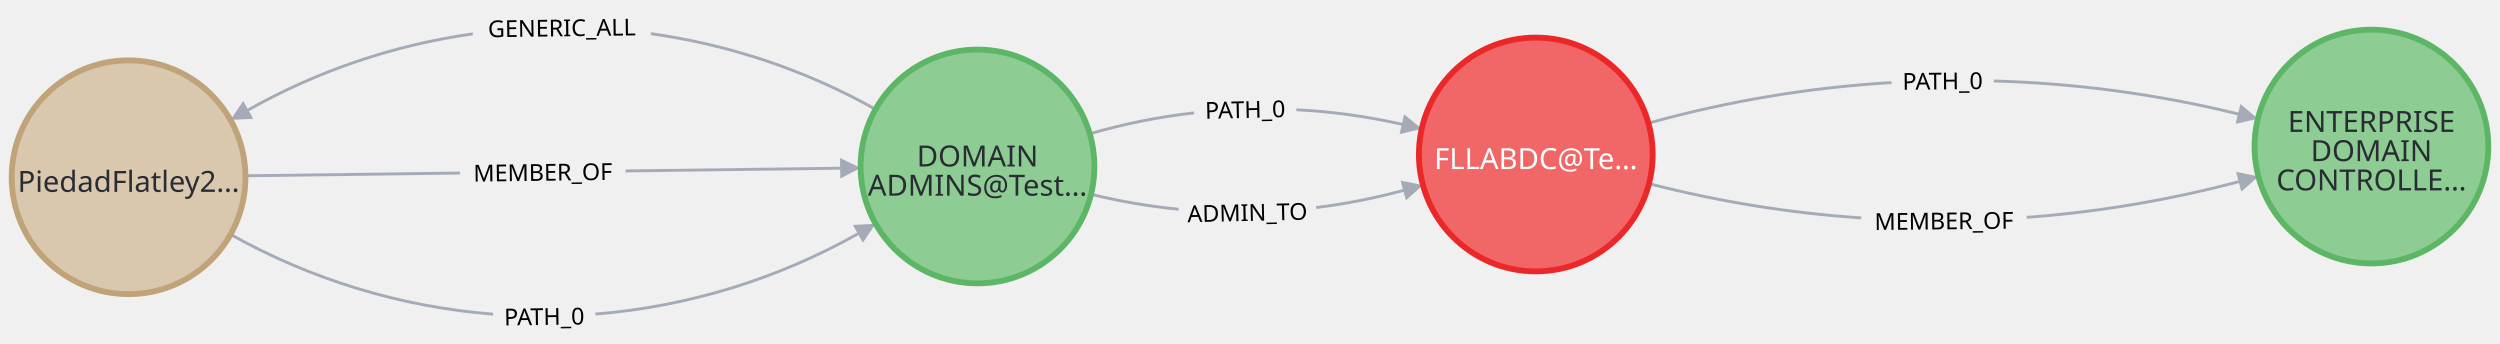
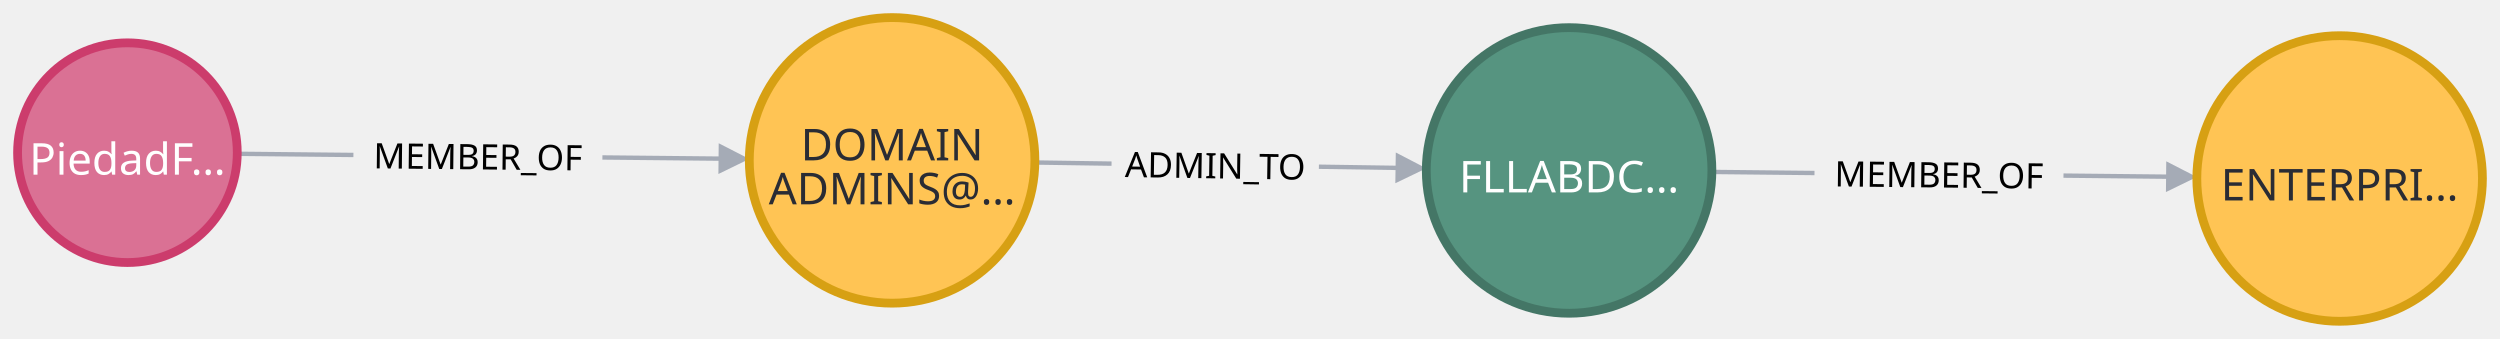
- <svg xmlns="http://www.w3.org/2000/svg" width="855.531" height="117.628" viewBox="-512.352 18.238 855.531 117.628">
+ <svg xmlns="http://www.w3.org/2000/svg" width="568.995" height="77.124" viewBox="-512.266 -27.893 568.995 77.124">
  <g class="layer relationships">
-     <g class="relationship" transform="translate(-468.3524 78.89749) rotate(359.272)">
-       <path class="outline" fill="#A5ABB6" stroke="none" d="M 34.391,20.433 L 34.891,19.567 A 218.66 218.66 0 0 0 124.186,47.942 L 124.094,48.938 A 219.66 219.66 0 0 1 34.391,20.433 Z M 159.181,49.352 L 159.113,48.354 A 218.66 218.66 0 0 0 249.052,22.094 L 247.614,19.461 L 255.435,19.177 L 250.97,25.605 L 249.532,22.972 A 219.66 219.66 0 0 1 159.181,49.352" />
-       <text text-anchor="middle" pointer-events="none" font-size="8px" fill="#000000" x="141.635" y="52.347" font-family="sans-serif">PATH_0</text>
+     <g class="relationship" transform="translate(-483.2664 6.858051) rotate(360.5757)">
+       <path class="outline" fill="#A5ABB6" stroke="none" d="M 25 0.5 L 51.438 0.5 L 51.438 -0.5 L 25 -0.5 Z M 108.11 0.5 L 134.548 0.5 L 134.548 3.5 L 141.548 0 L 134.548 -3.5 L 134.548 -0.5 L 108.11 -0.5 Z" />
+       <text text-anchor="middle" pointer-events="none" font-size="8px" fill="#000000" x="79.774" y="3" font-family="sans-serif">MEMBER_OF</text>
    </g>
-     <g class="relationship" transform="translate(-177.8373 75.20585) rotate(358.7706)">
-       <path class="outline" fill="#A5ABB6" stroke="none" d="M 38.508,-10.836 L 38.766,-9.87 A 213.23 213.23 0 0 1 74.546,-16.25 L 74.455,-17.246 A 214.23 214.23 0 0 0 38.508,-10.836 Z M 109.543,-17.567 L 109.471,-16.57 A 213.23 213.23 0 0 1 145.361,-10.846 L 144.638,-7.934 L 152.275,-9.644 L 146.326,-14.728 L 145.602,-11.816 A 214.23 214.23 0 0 0 109.543,-17.567" />
-       <text text-anchor="middle" pointer-events="none" font-size="8px" fill="#000000" x="91.997" y="-14.626" font-family="sans-serif">PATH_0</text>
+     <g class="relationship" transform="translate(-309.2271 8.606812) rotate(360.8528)">
+       <path class="outline" fill="#A5ABB6" stroke="none" d="M 32.5 0.5 L 49.953 0.5 L 49.953 -0.5 L 32.5 -0.5 Z M 97.148 0.5 L 114.6 0.5 L 114.6 3.5 L 121.6 0 L 114.6 -3.5 L 114.6 -0.5 L 97.148 -0.5 Z" />
+       <text text-anchor="middle" pointer-events="none" font-size="8px" fill="#000000" x="73.55" y="3" font-family="sans-serif">ADMIN_TO</text>
    </g>
-     <g class="relationship" transform="translate(13.21423 71.10582) rotate(359.4555)">
-       <path class="outline" fill="#A5ABB6" stroke="none" d="M 38.508,-10.836 L 38.766,-9.87 A 398.571 398.571 0 0 1 121.964,-22.951 L 121.914,-23.949 A 399.571 399.571 0 0 0 38.508,-10.836 Z M 156.993,-24.167 L 156.955,-23.167 A 398.571 398.571 0 0 1 240.309,-11.117 L 239.568,-8.21 L 247.216,-9.874 L 241.296,-14.993 L 240.556,-12.086 A 399.571 399.571 0 0 0 156.993,-24.167" />
-       <text text-anchor="middle" pointer-events="none" font-size="8px" fill="#000000" x="139.454" y="-20.943" font-family="sans-serif">PATH_0</text>
-     </g>
-     <g class="relationship" transform="translate(-468.3524 78.89749) rotate(359.272)">
-       <path class="outline" fill="#A5ABB6" stroke="none" d="M 40 0.5 L 113.433 0.5 L 113.433 -0.5 L 40 -0.5 Z M 170.105 0.5 L 243.539 0.5 L 243.539 3.5 L 250.539 0 L 243.539 -3.5 L 243.539 -0.5 L 170.105 -0.5 Z" />
-       <text text-anchor="middle" pointer-events="none" font-size="8px" fill="#000000" x="141.769" y="3" font-family="sans-serif">MEMBER_OF</text>
-     </g>
-     <g class="relationship" transform="translate(-177.8373 75.20585) rotate(539.272)">
-       <path class="outline" fill="#A5ABB6" stroke="none" d="M 34.391,20.433 L 34.891,19.567 A 218.66 218.66 0 0 0 111.27,46.365 L 111.12,47.354 A 219.66 219.66 0 0 1 34.391,20.433 Z M 172.189,48.074 L 172.062,47.082 A 218.66 218.66 0 0 0 249.052,22.094 L 247.614,19.461 L 255.435,19.177 L 250.97,25.605 L 249.532,22.972 A 219.66 219.66 0 0 1 172.189,48.074" />
-       <text text-anchor="middle" pointer-events="none" font-size="8px" fill="#000000" x="141.635" y="52.347" transform="rotate(180 141.6352 49.34667)" font-family="sans-serif">GENERIC_ALL</text>
-     </g>
-     <g class="relationship" transform="translate(-177.8373 75.20585) rotate(358.7706)">
-       <path class="outline" fill="#A5ABB6" stroke="none" d="M 38.508,10.836 L 38.766,9.87 A 213.23 213.23 0 0 0 68.522,15.613 L 68.403,16.606 A 214.23 214.23 0 0 1 38.508,10.836 Z M 115.607,17.038 L 115.506,16.044 A 213.23 213.23 0 0 0 145.361,10.846 L 144.638,7.934 L 152.275,9.644 L 146.326,14.728 L 145.602,11.816 A 214.23 214.23 0 0 1 115.607,17.038" />
-       <text text-anchor="middle" pointer-events="none" font-size="8px" fill="#000000" x="91.997" y="20.626" font-family="sans-serif">ADMIN_TO</text>
-     </g>
-     <g class="relationship" transform="translate(13.21423 71.10582) rotate(359.4555)">
-       <path class="outline" fill="#A5ABB6" stroke="none" d="M 38.508,10.836 L 38.766,9.87 A 398.571 398.571 0 0 0 111.188,22.264 L 111.11,23.261 A 399.571 399.571 0 0 1 38.508,10.836 Z M 167.805,23.612 L 167.74,22.614 A 398.571 398.571 0 0 0 240.309,11.117 L 239.568,8.21 L 247.216,9.874 L 241.296,14.993 L 240.556,12.086 A 399.571 399.571 0 0 1 167.805,23.612" />
-       <text text-anchor="middle" pointer-events="none" font-size="8px" fill="#000000" x="139.454" y="26.943" font-family="sans-serif">MEMBER_OF</text>
+     <g class="relationship" transform="translate(-155.1438 10.90027) rotate(360.5981)">
+       <path class="outline" fill="#A5ABB6" stroke="none" d="M 32.5 0.5 L 55.855 0.5 L 55.855 -0.5 L 32.5 -0.5 Z M 112.527 0.5 L 135.882 0.5 L 135.882 3.5 L 142.882 0 L 135.882 -3.5 L 135.882 -0.5 L 112.527 -0.5 Z" />
+       <text text-anchor="middle" pointer-events="none" font-size="8px" fill="#000000" x="84.191" y="3" font-family="sans-serif">MEMBER_OF</text>
    </g>
  </g>
  <g class="layer nodes">
-     <g class="node" transform="translate(-468.3524,78.89749)">
-       <circle class="outline" cx="0" cy="0" r="40" fill="#D9C8AE" stroke="#c0a378" stroke-width="2px" />
-       <text text-anchor="middle" pointer-events="none" font-family="sans-serif" dy="2.5" font-size="40" fill="#2A2C34" />
-       <text text-anchor="middle" pointer-events="none" x="0" y="5" font-size="10px" fill="#2A2C34" font-family="sans-serif"> PiedadFlatley2…</text>
+     <g class="node" transform="translate(-483.2664,6.858051)">
+       <circle class="outline" cx="0" cy="0" r="25" fill="#DA7194" stroke="#cc3c6c" stroke-width="2px" />
+       <text text-anchor="middle" pointer-events="none" font-family="sans-serif" dy="1.562" font-size="25" fill="#FFFFFF" />
+       <text text-anchor="middle" pointer-events="none" x="0" y="5" font-size="10px" fill="#FFFFFF" font-family="sans-serif"> PiedadF…</text>
    </g>
-     <g class="node" transform="translate(299.1791,68.38795)">
-       <circle class="outline" cx="0" cy="0" r="40" fill="#8DCC93" stroke="#5db665" stroke-width="2px" />
-       <text text-anchor="middle" pointer-events="none" font-family="sans-serif" dy="2.5" font-size="40" fill="#2A2C34" />
-       <text text-anchor="middle" pointer-events="none" font-family="sans-serif" dy="2.5" font-size="40" fill="#2A2C34" />
-       <text text-anchor="middle" pointer-events="none" font-family="sans-serif" dy="2.5" font-size="40" fill="#2A2C34" />
-       <text text-anchor="middle" pointer-events="none" x="0" y="-5" font-size="10px" fill="#2A2C34" font-family="sans-serif"> ENTERPRISE</text>
-       <text text-anchor="middle" pointer-events="none" x="0" y="5" font-size="10px" fill="#2A2C34" font-family="sans-serif"> DOMAIN</text>
-       <text text-anchor="middle" pointer-events="none" x="0" y="15" font-size="10px" fill="#2A2C34" font-family="sans-serif"> CONTROLLE…</text>
+     <g class="node" transform="translate(20.22897,12.7311)">
+       <circle class="outline" cx="0" cy="0" r="32.5" fill="#FFC454" stroke="#d7a013" stroke-width="2px" />
+       <text text-anchor="middle" pointer-events="none" font-family="sans-serif" dy="2.031" font-size="32.5" fill="#2A2C34" />
+       <text text-anchor="middle" pointer-events="none" x="0" y="5" font-size="10px" fill="#2A2C34" font-family="sans-serif"> ENTERPRI…</text>
    </g>
-     <g class="node" transform="translate(-177.8373,75.20585)">
-       <circle class="outline" cx="0" cy="0" r="40" fill="#8DCC93" stroke="#5db665" stroke-width="2px" />
-       <text text-anchor="middle" pointer-events="none" font-family="sans-serif" dy="2.5" font-size="40" fill="#2A2C34" />
-       <text text-anchor="middle" pointer-events="none" font-family="sans-serif" dy="2.5" font-size="40" fill="#2A2C34" />
+     <g class="node" transform="translate(-309.2271,8.606812)">
+       <circle class="outline" cx="0" cy="0" r="32.5" fill="#FFC454" stroke="#d7a013" stroke-width="2px" />
+       <text text-anchor="middle" pointer-events="none" font-family="sans-serif" dy="2.031" font-size="32.5" fill="#2A2C34" />
+       <text text-anchor="middle" pointer-events="none" font-family="sans-serif" dy="2.031" font-size="32.5" fill="#2A2C34" />
      <text text-anchor="middle" pointer-events="none" x="0" y="0" font-size="10px" fill="#2A2C34" font-family="sans-serif"> DOMAIN</text>
-       <text text-anchor="middle" pointer-events="none" x="0" y="10" font-size="10px" fill="#2A2C34" font-family="sans-serif"> ADMINS@Test…</text>
+       <text text-anchor="middle" pointer-events="none" x="0" y="10" font-size="10px" fill="#2A2C34" font-family="sans-serif"> ADMINS@…</text>
    </g>
-     <g class="node" transform="translate(13.21423,71.10582)">
-       <circle class="outline" cx="0" cy="0" r="40" fill="#F16667" stroke="#eb2728" stroke-width="2px" />
-       <text text-anchor="middle" pointer-events="none" font-family="sans-serif" dy="2.5" font-size="40" fill="#FFFFFF" />
-       <text text-anchor="middle" pointer-events="none" x="0" y="5" font-size="10px" fill="#FFFFFF" font-family="sans-serif"> FLLABDC@Te…</text>
+     <g class="node" transform="translate(-155.1438,10.90027)">
+       <circle class="outline" cx="0" cy="0" r="32.5" fill="#569480" stroke="#447666" stroke-width="2px" />
+       <text text-anchor="middle" pointer-events="none" font-family="sans-serif" dy="2.031" font-size="32.5" fill="#FFFFFF" />
+       <text text-anchor="middle" pointer-events="none" x="0" y="5" font-size="10px" fill="#FFFFFF" font-family="sans-serif"> FLLABDC…</text>
    </g>
  </g>
</svg>
